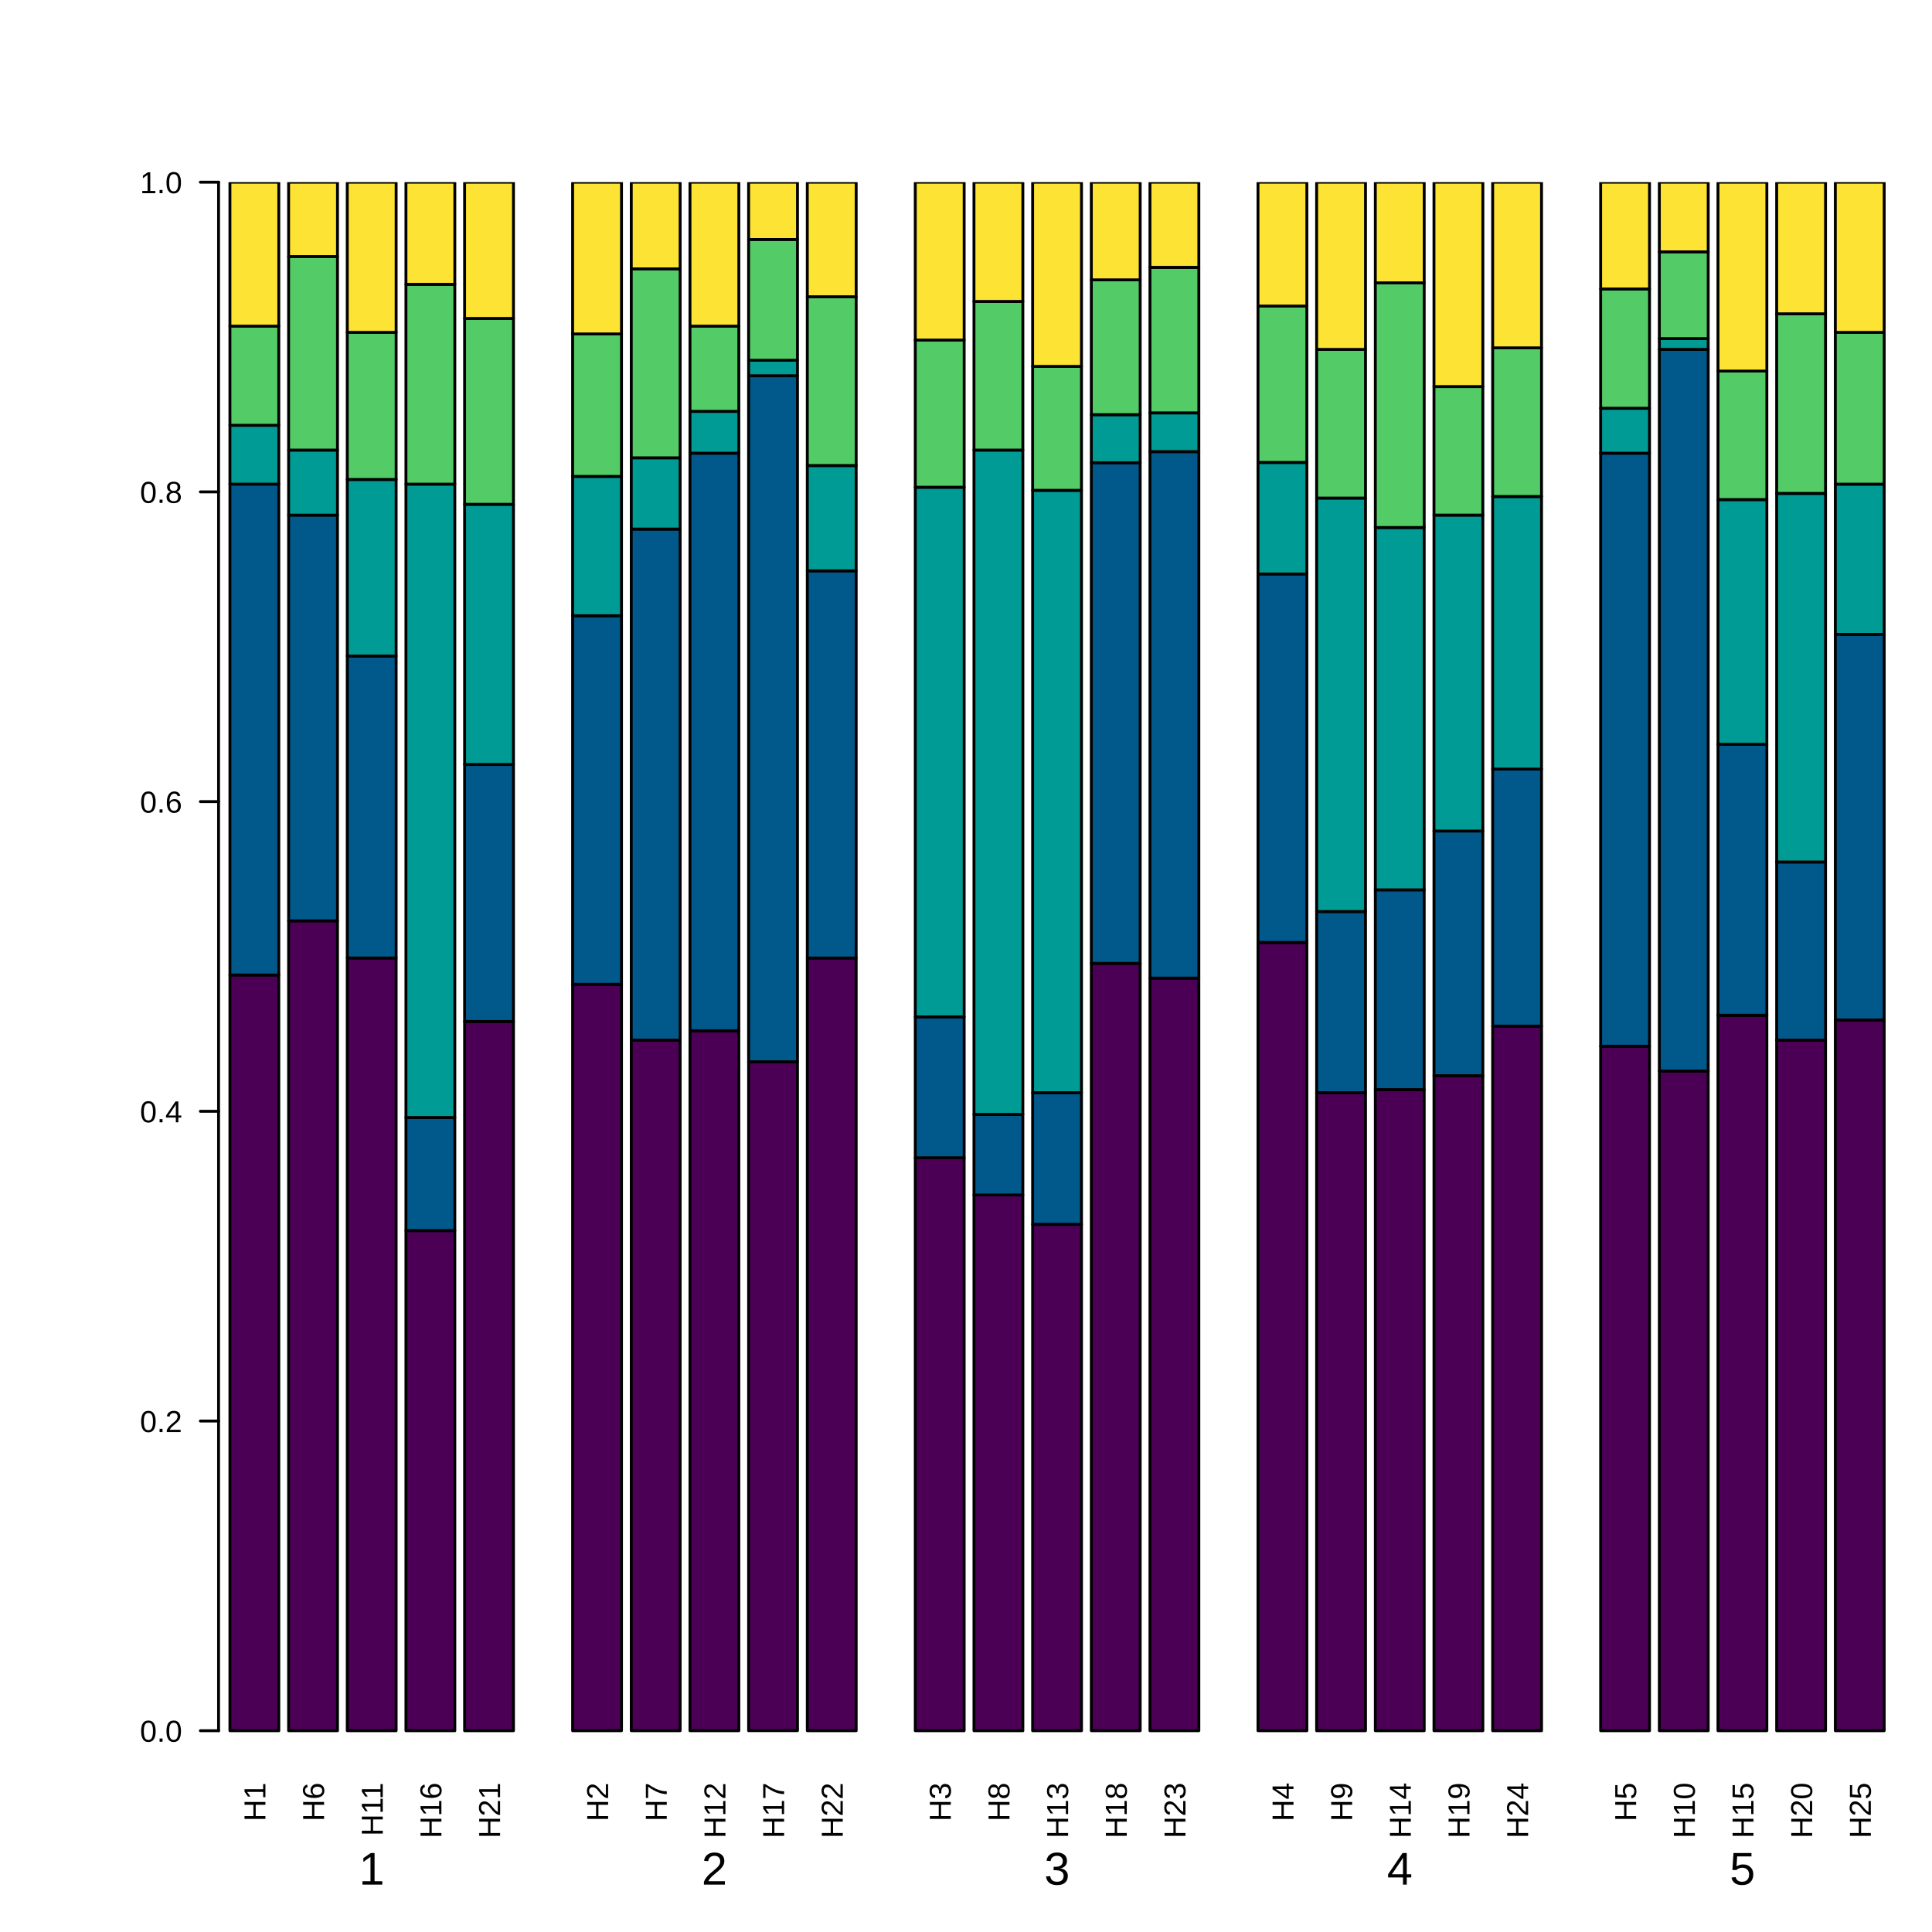
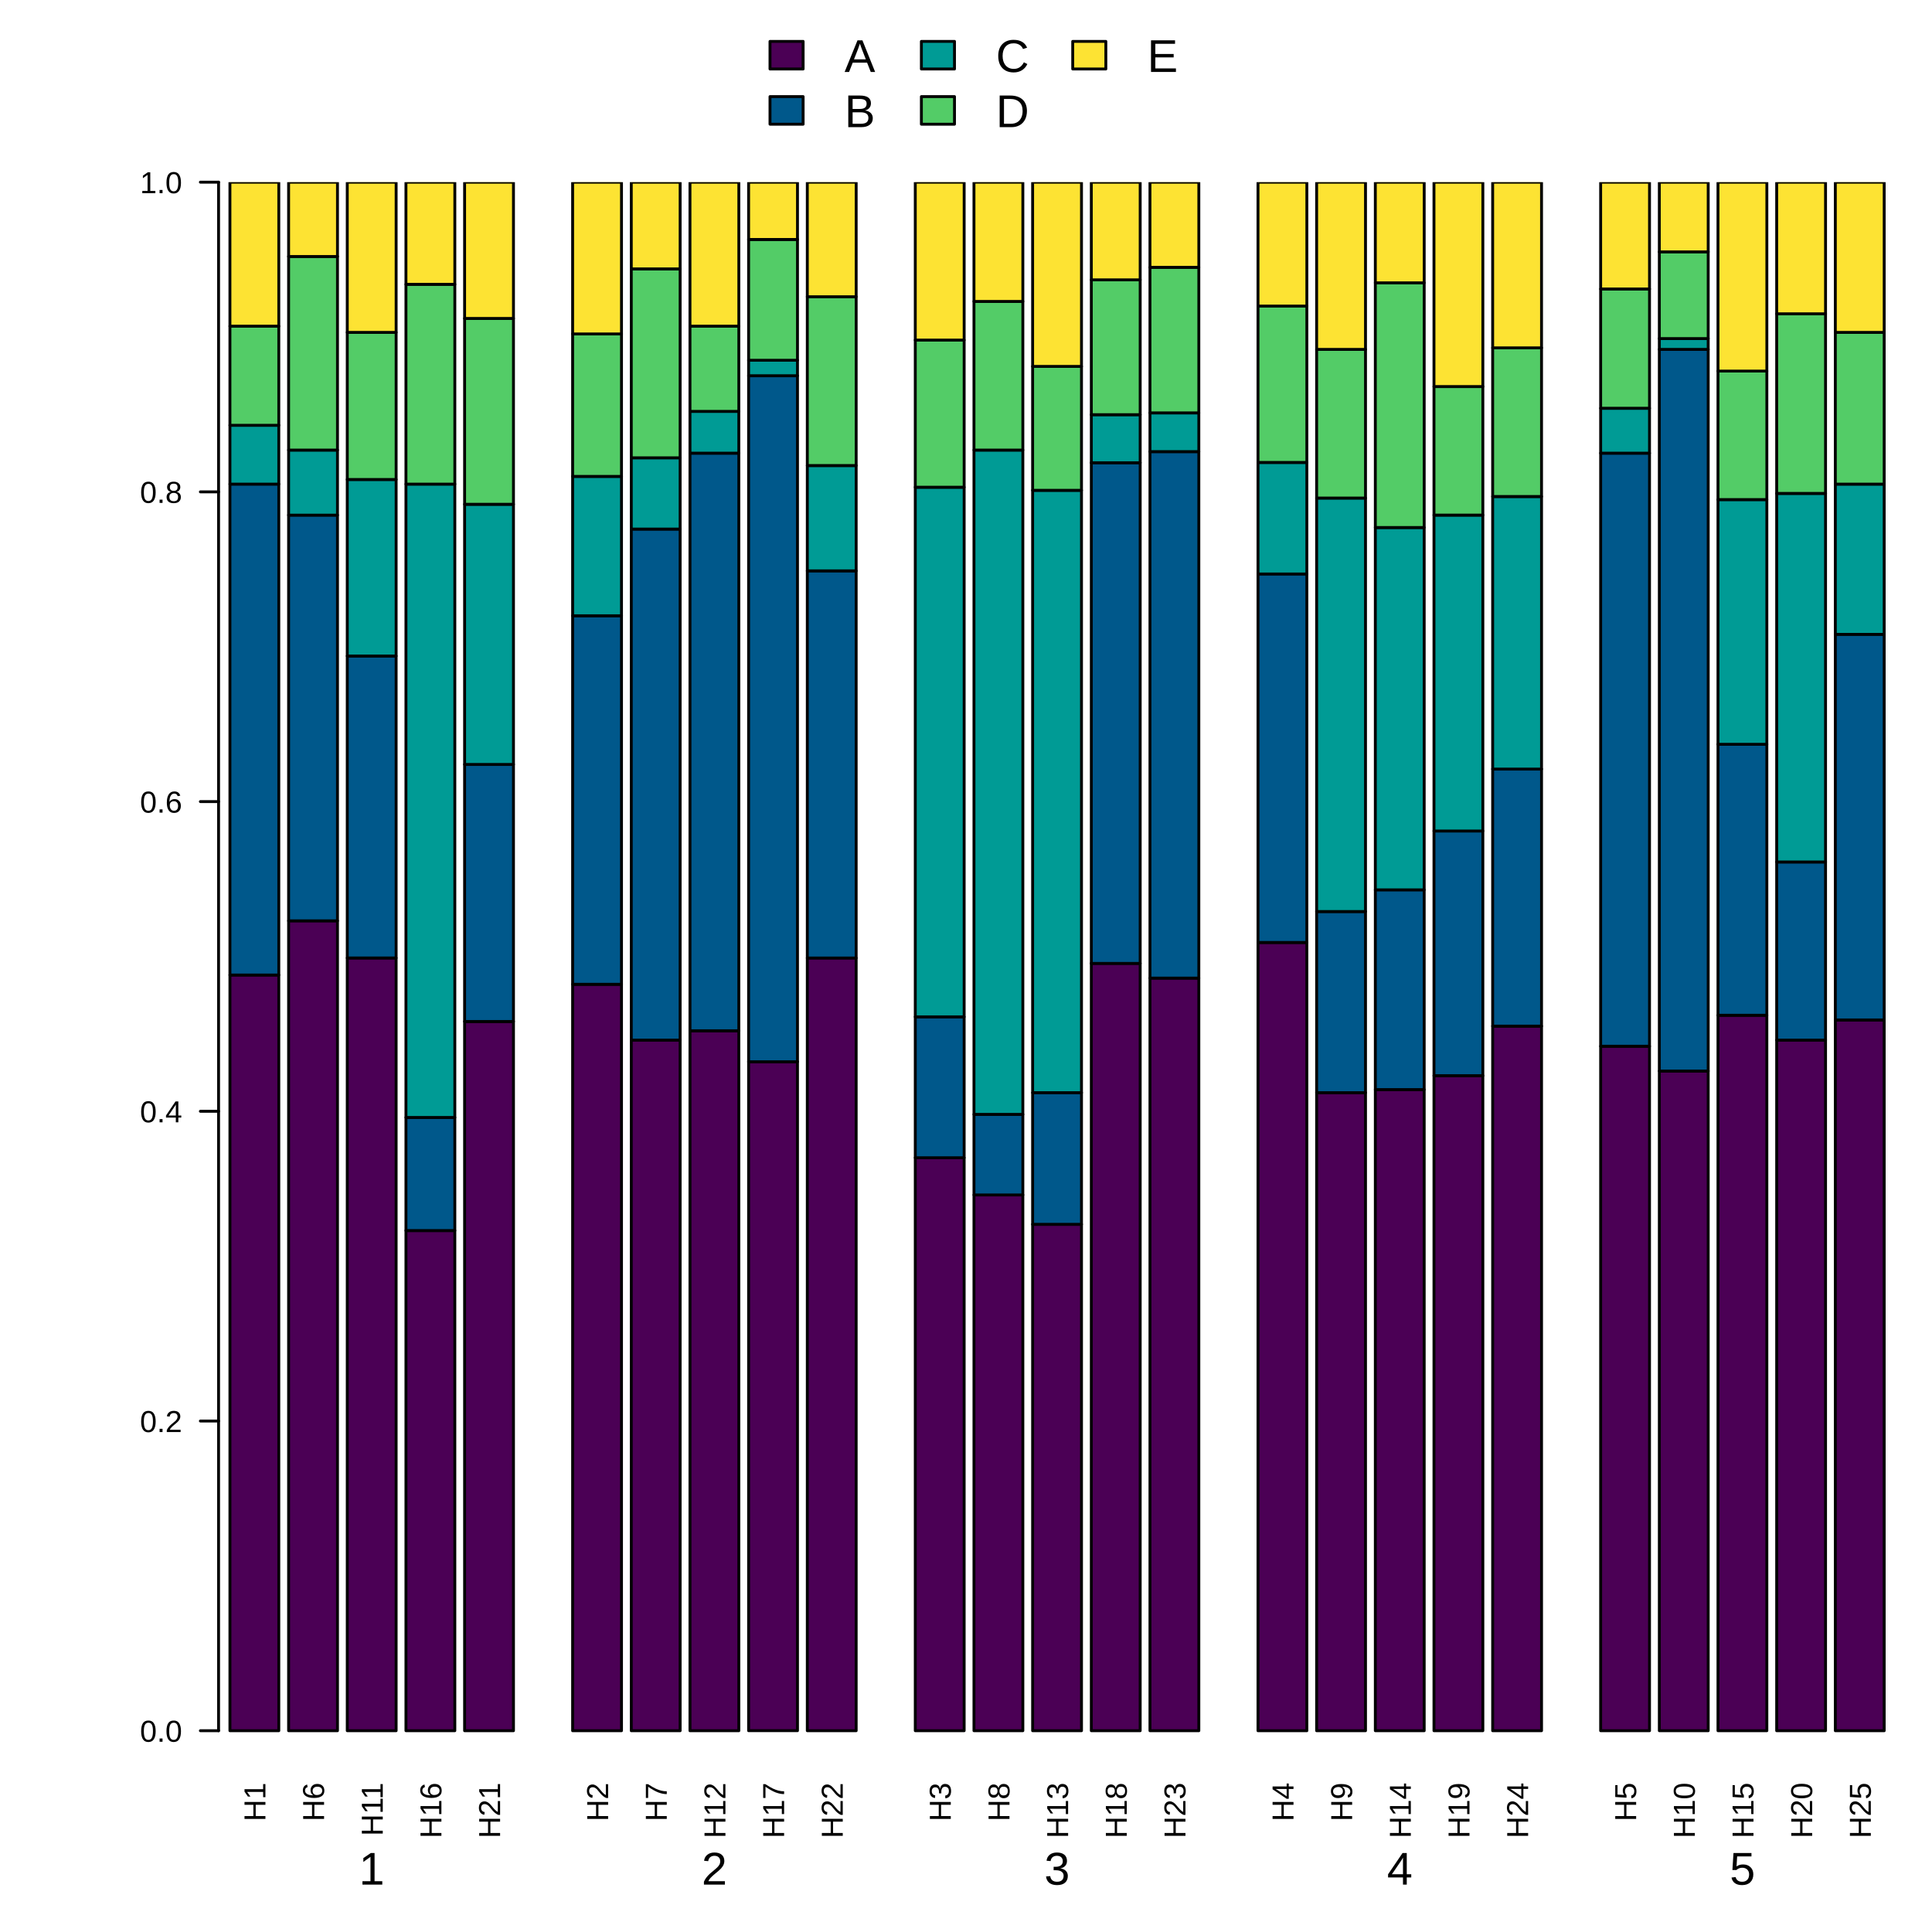
<svg xmlns="http://www.w3.org/2000/svg" class="svglite" width="504.00pt" height="504.00pt" viewBox="0 0 504.00 504.00">
  <defs>
    <style type="text/css">
    .svglite line, .svglite polyline, .svglite polygon, .svglite path, .svglite rect, .svglite circle {
      fill: none;
      stroke: #000000;
      stroke-linecap: round;
      stroke-linejoin: round;
      stroke-miterlimit: 10.00;
    }
    .svglite text {
      white-space: pre;
    }
  </style>
  </defs>
  <rect width="100%" height="100%" style="stroke: none; fill: #FFFFFF;" />
  <defs>
    <clipPath id="cpMC4wMHw1MDQuMDB8MC4wMHw1MDQuMDA=">
      <rect x="0.00" y="0.00" width="504.00" height="504.00" />
    </clipPath>
  </defs>
  <g clip-path="url(#cpMC4wMHw1MDQuMDB8MC4wMHw1MDQuMDA=)">
</g>
  <defs>
    <clipPath id="cpNTcuMDJ8MTQ2LjQyfDQ3LjUyfDUwNC4wMA==">
      <rect x="57.02" y="47.52" width="89.40" height="456.48" />
    </clipPath>
  </defs>
  <g clip-path="url(#cpNTcuMDJ8MTQ2LjQyfDQ3LjUyfDUwNC4wMA==)">
    <rect x="59.98" y="254.35" width="12.75" height="197.14" style="stroke-width: 0.75; fill: #4B0055;" />
    <rect x="59.98" y="126.29" width="12.75" height="128.06" style="stroke-width: 0.75; fill: #00588B;" />
    <rect x="59.98" y="110.94" width="12.75" height="15.35" style="stroke-width: 0.75; fill: #009B95;" />
    <rect x="59.98" y="85.09" width="12.75" height="25.85" style="stroke-width: 0.75; fill: #53CC67;" />
    <rect x="59.98" y="47.52" width="12.75" height="37.57" style="stroke-width: 0.75; fill: #FDE333;" />
    <rect x="75.29" y="240.21" width="12.75" height="211.28" style="stroke-width: 0.75; fill: #4B0055;" />
    <rect x="75.29" y="134.37" width="12.75" height="105.84" style="stroke-width: 0.75; fill: #00588B;" />
    <rect x="75.29" y="117.41" width="12.75" height="16.97" style="stroke-width: 0.75; fill: #009B95;" />
    <rect x="75.29" y="66.91" width="12.75" height="50.50" style="stroke-width: 0.75; fill: #53CC67;" />
    <rect x="75.29" y="47.52" width="12.75" height="19.39" style="stroke-width: 0.75; fill: #FDE333;" />
    <rect x="90.59" y="249.91" width="12.75" height="201.58" style="stroke-width: 0.75; fill: #4B0055;" />
    <rect x="90.59" y="171.13" width="12.75" height="78.77" style="stroke-width: 0.75; fill: #00588B;" />
    <rect x="90.59" y="125.08" width="12.75" height="46.05" style="stroke-width: 0.75; fill: #009B95;" />
    <rect x="90.59" y="86.71" width="12.75" height="38.38" style="stroke-width: 0.75; fill: #53CC67;" />
    <rect x="90.59" y="47.52" width="12.75" height="39.19" style="stroke-width: 0.75; fill: #FDE333;" />
    <rect x="105.90" y="321.01" width="12.75" height="130.48" style="stroke-width: 0.75; fill: #4B0055;" />
    <rect x="105.90" y="291.52" width="12.75" height="29.49" style="stroke-width: 0.75; fill: #00588B;" />
    <rect x="105.90" y="126.29" width="12.75" height="165.22" style="stroke-width: 0.75; fill: #009B95;" />
    <rect x="105.90" y="74.18" width="12.75" height="52.11" style="stroke-width: 0.75; fill: #53CC67;" />
    <rect x="105.90" y="47.52" width="12.75" height="26.66" style="stroke-width: 0.75; fill: #FDE333;" />
    <rect x="121.20" y="266.47" width="12.75" height="185.02" style="stroke-width: 0.75; fill: #4B0055;" />
    <rect x="121.20" y="199.41" width="12.75" height="67.06" style="stroke-width: 0.75; fill: #00588B;" />
    <rect x="121.20" y="131.55" width="12.75" height="67.87" style="stroke-width: 0.75; fill: #009B95;" />
    <rect x="121.20" y="83.07" width="12.75" height="48.48" style="stroke-width: 0.75; fill: #53CC67;" />
    <rect x="121.20" y="47.52" width="12.75" height="35.55" style="stroke-width: 0.75; fill: #FDE333;" />
  </g>
  <g clip-path="url(#cpMC4wMHw1MDQuMDB8MC4wMHw1MDQuMDA=)">
    <text transform="translate(69.24,465.03) rotate(-90)" text-anchor="end" style="font-size: 7.92px; font-family: &quot;Arial&quot;;" textLength="10.98px" lengthAdjust="spacingAndGlyphs">H1</text>
    <text transform="translate(84.54,465.03) rotate(-90)" text-anchor="end" style="font-size: 7.92px; font-family: &quot;Arial&quot;;" textLength="10.98px" lengthAdjust="spacingAndGlyphs">H6</text>
    <text transform="translate(99.85,465.03) rotate(-90)" text-anchor="end" style="font-size: 7.92px; font-family: &quot;Arial&quot;;" textLength="16.01px" lengthAdjust="spacingAndGlyphs">H11</text>
    <text transform="translate(115.15,465.03) rotate(-90)" text-anchor="end" style="font-size: 7.92px; font-family: &quot;Arial&quot;;" textLength="16.01px" lengthAdjust="spacingAndGlyphs">H16</text>
    <text transform="translate(130.46,465.03) rotate(-90)" text-anchor="end" style="font-size: 7.92px; font-family: &quot;Arial&quot;;" textLength="16.01px" lengthAdjust="spacingAndGlyphs">H21</text>
    <line x1="57.02" y1="451.49" x2="57.02" y2="47.52" style="stroke-width: 0.75;" />
    <line x1="57.02" y1="451.49" x2="52.27" y2="451.49" style="stroke-width: 0.75;" />
    <line x1="57.02" y1="370.70" x2="52.27" y2="370.70" style="stroke-width: 0.75;" />
    <line x1="57.02" y1="289.90" x2="52.27" y2="289.90" style="stroke-width: 0.75;" />
    <line x1="57.02" y1="209.11" x2="52.27" y2="209.11" style="stroke-width: 0.75;" />
    <line x1="57.02" y1="128.31" x2="52.27" y2="128.31" style="stroke-width: 0.75;" />
    <line x1="57.02" y1="47.52" x2="52.27" y2="47.52" style="stroke-width: 0.75;" />
    <text x="47.52" y="454.37" text-anchor="end" style="font-size: 7.92px; font-family: &quot;Arial&quot;;" textLength="12.58px" lengthAdjust="spacingAndGlyphs">0.0</text>
    <text x="47.52" y="373.58" text-anchor="end" style="font-size: 7.92px; font-family: &quot;Arial&quot;;" textLength="12.58px" lengthAdjust="spacingAndGlyphs">0.2</text>
    <text x="47.52" y="292.78" text-anchor="end" style="font-size: 7.92px; font-family: &quot;Arial&quot;;" textLength="12.58px" lengthAdjust="spacingAndGlyphs">0.4</text>
    <text x="47.52" y="211.99" text-anchor="end" style="font-size: 7.92px; font-family: &quot;Arial&quot;;" textLength="12.58px" lengthAdjust="spacingAndGlyphs">0.6</text>
    <text x="47.52" y="131.19" text-anchor="end" style="font-size: 7.92px; font-family: &quot;Arial&quot;;" textLength="12.58px" lengthAdjust="spacingAndGlyphs">0.8</text>
    <text x="47.52" y="50.40" text-anchor="end" style="font-size: 7.92px; font-family: &quot;Arial&quot;;" textLength="12.58px" lengthAdjust="spacingAndGlyphs">1.0</text>
    <text x="96.97" y="491.64" text-anchor="middle" style="font-size: 12.00px; font-family: &quot;Arial&quot;;" textLength="7.64px" lengthAdjust="spacingAndGlyphs">1</text>
  </g>
  <defs>
    <clipPath id="cpMTQ2LjQyfDIzNS44MXw0Ny41Mnw1MDQuMDA=">
      <rect x="146.42" y="47.52" width="89.40" height="456.48" />
    </clipPath>
  </defs>
  <g clip-path="url(#cpMTQ2LjQyfDIzNS44MXw0Ny41Mnw1MDQuMDA=)">
    <rect x="149.38" y="256.78" width="12.75" height="194.71" style="stroke-width: 0.75; fill: #4B0055;" />
    <rect x="149.38" y="160.63" width="12.75" height="96.14" style="stroke-width: 0.75; fill: #00588B;" />
    <rect x="149.38" y="124.27" width="12.75" height="36.36" style="stroke-width: 0.75; fill: #009B95;" />
    <rect x="149.38" y="87.11" width="12.75" height="37.17" style="stroke-width: 0.75; fill: #53CC67;" />
    <rect x="149.38" y="47.52" width="12.75" height="39.59" style="stroke-width: 0.75; fill: #FDE333;" />
    <rect x="164.68" y="271.32" width="12.75" height="180.17" style="stroke-width: 0.75; fill: #4B0055;" />
    <rect x="164.68" y="138.01" width="12.75" height="133.31" style="stroke-width: 0.75; fill: #00588B;" />
    <rect x="164.68" y="119.43" width="12.75" height="18.58" style="stroke-width: 0.75; fill: #009B95;" />
    <rect x="164.68" y="70.14" width="12.75" height="49.28" style="stroke-width: 0.75; fill: #53CC67;" />
    <rect x="164.68" y="47.52" width="12.75" height="22.62" style="stroke-width: 0.75; fill: #FDE333;" />
    <rect x="179.99" y="268.90" width="12.75" height="182.59" style="stroke-width: 0.75; fill: #4B0055;" />
    <rect x="179.99" y="118.21" width="12.75" height="150.68" style="stroke-width: 0.75; fill: #00588B;" />
    <rect x="179.99" y="107.31" width="12.75" height="10.91" style="stroke-width: 0.75; fill: #009B95;" />
    <rect x="179.99" y="85.09" width="12.75" height="22.22" style="stroke-width: 0.75; fill: #53CC67;" />
    <rect x="179.99" y="47.52" width="12.75" height="37.57" style="stroke-width: 0.75; fill: #FDE333;" />
    <rect x="195.29" y="276.97" width="12.75" height="174.51" style="stroke-width: 0.75; fill: #4B0055;" />
    <rect x="195.29" y="98.02" width="12.75" height="178.96" style="stroke-width: 0.75; fill: #00588B;" />
    <rect x="195.29" y="93.98" width="12.75" height="4.04" style="stroke-width: 0.75; fill: #009B95;" />
    <rect x="195.29" y="62.47" width="12.75" height="31.51" style="stroke-width: 0.75; fill: #53CC67;" />
    <rect x="195.29" y="47.52" width="12.75" height="14.95" style="stroke-width: 0.75; fill: #FDE333;" />
    <rect x="210.60" y="249.91" width="12.75" height="201.58" style="stroke-width: 0.75; fill: #4B0055;" />
    <rect x="210.60" y="148.92" width="12.75" height="100.99" style="stroke-width: 0.75; fill: #00588B;" />
    <rect x="210.60" y="121.45" width="12.75" height="27.47" style="stroke-width: 0.75; fill: #009B95;" />
    <rect x="210.60" y="77.41" width="12.75" height="44.03" style="stroke-width: 0.75; fill: #53CC67;" />
    <rect x="210.60" y="47.52" width="12.75" height="29.89" style="stroke-width: 0.75; fill: #FDE333;" />
  </g>
  <g clip-path="url(#cpMC4wMHw1MDQuMDB8MC4wMHw1MDQuMDA=)">
    <text transform="translate(158.64,465.03) rotate(-90)" text-anchor="end" style="font-size: 7.92px; font-family: &quot;Arial&quot;;" textLength="10.98px" lengthAdjust="spacingAndGlyphs">H2</text>
    <text transform="translate(173.94,465.03) rotate(-90)" text-anchor="end" style="font-size: 7.92px; font-family: &quot;Arial&quot;;" textLength="10.98px" lengthAdjust="spacingAndGlyphs">H7</text>
    <text transform="translate(189.24,465.03) rotate(-90)" text-anchor="end" style="font-size: 7.92px; font-family: &quot;Arial&quot;;" textLength="16.01px" lengthAdjust="spacingAndGlyphs">H12</text>
    <text transform="translate(204.55,465.03) rotate(-90)" text-anchor="end" style="font-size: 7.92px; font-family: &quot;Arial&quot;;" textLength="16.01px" lengthAdjust="spacingAndGlyphs">H17</text>
    <text transform="translate(219.85,465.03) rotate(-90)" text-anchor="end" style="font-size: 7.92px; font-family: &quot;Arial&quot;;" textLength="16.01px" lengthAdjust="spacingAndGlyphs">H22</text>
    <text x="186.36" y="491.64" text-anchor="middle" style="font-size: 12.00px; font-family: &quot;Arial&quot;;" textLength="7.64px" lengthAdjust="spacingAndGlyphs">2</text>
  </g>
  <defs>
    <clipPath id="cpMjM1LjgxfDMyNS4yMXw0Ny41Mnw1MDQuMDA=">
      <rect x="235.81" y="47.52" width="89.40" height="456.48" />
    </clipPath>
  </defs>
  <g clip-path="url(#cpMjM1LjgxfDMyNS4yMXw0Ny41Mnw1MDQuMDA=)">
    <rect x="238.77" y="302.02" width="12.75" height="149.47" style="stroke-width: 0.75; fill: #4B0055;" />
    <rect x="238.77" y="265.26" width="12.75" height="36.76" style="stroke-width: 0.75; fill: #00588B;" />
    <rect x="238.77" y="127.10" width="12.75" height="138.16" style="stroke-width: 0.75; fill: #009B95;" />
    <rect x="238.77" y="88.72" width="12.75" height="38.38" style="stroke-width: 0.75; fill: #53CC67;" />
    <rect x="238.77" y="47.52" width="12.75" height="41.20" style="stroke-width: 0.75; fill: #FDE333;" />
    <rect x="254.08" y="311.72" width="12.75" height="139.77" style="stroke-width: 0.75; fill: #4B0055;" />
    <rect x="254.08" y="290.71" width="12.75" height="21.01" style="stroke-width: 0.75; fill: #00588B;" />
    <rect x="254.08" y="117.41" width="12.75" height="173.30" style="stroke-width: 0.75; fill: #009B95;" />
    <rect x="254.08" y="78.63" width="12.75" height="38.78" style="stroke-width: 0.75; fill: #53CC67;" />
    <rect x="254.08" y="47.52" width="12.75" height="31.11" style="stroke-width: 0.75; fill: #FDE333;" />
    <rect x="269.38" y="319.39" width="12.75" height="132.10" style="stroke-width: 0.75; fill: #4B0055;" />
    <rect x="269.38" y="285.05" width="12.75" height="34.34" style="stroke-width: 0.75; fill: #00588B;" />
    <rect x="269.38" y="127.91" width="12.75" height="157.14" style="stroke-width: 0.75; fill: #009B95;" />
    <rect x="269.38" y="95.59" width="12.75" height="32.32" style="stroke-width: 0.75; fill: #53CC67;" />
    <rect x="269.38" y="47.52" width="12.75" height="48.07" style="stroke-width: 0.75; fill: #FDE333;" />
    <rect x="284.69" y="251.32" width="12.75" height="200.17" style="stroke-width: 0.75; fill: #4B0055;" />
    <rect x="284.69" y="120.71" width="12.75" height="130.61" style="stroke-width: 0.75; fill: #00588B;" />
    <rect x="284.69" y="108.18" width="12.75" height="12.54" style="stroke-width: 0.75; fill: #009B95;" />
    <rect x="284.69" y="73.00" width="12.75" height="35.18" style="stroke-width: 0.75; fill: #53CC67;" />
    <rect x="284.69" y="47.52" width="12.75" height="25.48" style="stroke-width: 0.75; fill: #FDE333;" />
    <rect x="299.99" y="255.16" width="12.75" height="196.33" style="stroke-width: 0.75; fill: #4B0055;" />
    <rect x="299.99" y="117.81" width="12.75" height="137.35" style="stroke-width: 0.75; fill: #00588B;" />
    <rect x="299.99" y="107.71" width="12.75" height="10.10" style="stroke-width: 0.75; fill: #009B95;" />
    <rect x="299.99" y="69.74" width="12.75" height="37.97" style="stroke-width: 0.75; fill: #53CC67;" />
    <rect x="299.99" y="47.52" width="12.75" height="22.22" style="stroke-width: 0.75; fill: #FDE333;" />
  </g>
  <g clip-path="url(#cpMC4wMHw1MDQuMDB8MC4wMHw1MDQuMDA=)">
    <text transform="translate(248.03,465.03) rotate(-90)" text-anchor="end" style="font-size: 7.92px; font-family: &quot;Arial&quot;;" textLength="10.98px" lengthAdjust="spacingAndGlyphs">H3</text>
    <text transform="translate(263.34,465.03) rotate(-90)" text-anchor="end" style="font-size: 7.92px; font-family: &quot;Arial&quot;;" textLength="10.98px" lengthAdjust="spacingAndGlyphs">H8</text>
    <text transform="translate(278.64,465.03) rotate(-90)" text-anchor="end" style="font-size: 7.92px; font-family: &quot;Arial&quot;;" textLength="16.01px" lengthAdjust="spacingAndGlyphs">H13</text>
    <text transform="translate(293.94,465.03) rotate(-90)" text-anchor="end" style="font-size: 7.92px; font-family: &quot;Arial&quot;;" textLength="16.01px" lengthAdjust="spacingAndGlyphs">H18</text>
    <text transform="translate(309.25,465.03) rotate(-90)" text-anchor="end" style="font-size: 7.92px; font-family: &quot;Arial&quot;;" textLength="16.01px" lengthAdjust="spacingAndGlyphs">H23</text>
    <text x="275.76" y="491.64" text-anchor="middle" style="font-size: 12.00px; font-family: &quot;Arial&quot;;" textLength="7.64px" lengthAdjust="spacingAndGlyphs">3</text>
  </g>
  <defs>
    <clipPath id="cpMzI1LjIxfDQxNC42MHw0Ny41Mnw1MDQuMDA=">
      <rect x="325.21" y="47.52" width="89.40" height="456.48" />
    </clipPath>
  </defs>
  <g clip-path="url(#cpMzI1LjIxfDQxNC42MHw0Ny41Mnw1MDQuMDA=)">
    <rect x="328.17" y="245.87" width="12.75" height="205.62" style="stroke-width: 0.75; fill: #4B0055;" />
    <rect x="328.17" y="149.72" width="12.75" height="96.14" style="stroke-width: 0.75; fill: #00588B;" />
    <rect x="328.17" y="120.64" width="12.75" height="29.09" style="stroke-width: 0.75; fill: #009B95;" />
    <rect x="328.17" y="79.84" width="12.75" height="40.80" style="stroke-width: 0.75; fill: #53CC67;" />
    <rect x="328.17" y="47.52" width="12.75" height="32.32" style="stroke-width: 0.75; fill: #FDE333;" />
    <rect x="343.47" y="285.05" width="12.75" height="166.44" style="stroke-width: 0.75; fill: #4B0055;" />
    <rect x="343.47" y="237.79" width="12.75" height="47.26" style="stroke-width: 0.75; fill: #00588B;" />
    <rect x="343.47" y="129.93" width="12.75" height="107.86" style="stroke-width: 0.75; fill: #009B95;" />
    <rect x="343.47" y="91.15" width="12.75" height="38.78" style="stroke-width: 0.75; fill: #53CC67;" />
    <rect x="343.47" y="47.52" width="12.75" height="43.63" style="stroke-width: 0.75; fill: #FDE333;" />
    <rect x="358.78" y="284.25" width="12.75" height="167.24" style="stroke-width: 0.75; fill: #4B0055;" />
    <rect x="358.78" y="232.13" width="12.75" height="52.11" style="stroke-width: 0.75; fill: #00588B;" />
    <rect x="358.78" y="137.61" width="12.75" height="94.53" style="stroke-width: 0.75; fill: #009B95;" />
    <rect x="358.78" y="73.78" width="12.75" height="63.83" style="stroke-width: 0.75; fill: #53CC67;" />
    <rect x="358.78" y="47.52" width="12.75" height="26.26" style="stroke-width: 0.75; fill: #FDE333;" />
    <rect x="374.08" y="280.61" width="12.75" height="170.88" style="stroke-width: 0.75; fill: #4B0055;" />
    <rect x="374.08" y="216.78" width="12.75" height="63.83" style="stroke-width: 0.75; fill: #00588B;" />
    <rect x="374.08" y="134.37" width="12.75" height="82.41" style="stroke-width: 0.75; fill: #009B95;" />
    <rect x="374.08" y="100.84" width="12.75" height="33.53" style="stroke-width: 0.75; fill: #53CC67;" />
    <rect x="374.08" y="47.52" width="12.75" height="53.32" style="stroke-width: 0.75; fill: #FDE333;" />
    <rect x="389.39" y="267.68" width="12.75" height="183.81" style="stroke-width: 0.75; fill: #4B0055;" />
    <rect x="389.39" y="200.62" width="12.75" height="67.06" style="stroke-width: 0.75; fill: #00588B;" />
    <rect x="389.39" y="129.53" width="12.75" height="71.10" style="stroke-width: 0.75; fill: #009B95;" />
    <rect x="389.39" y="90.74" width="12.75" height="38.78" style="stroke-width: 0.75; fill: #53CC67;" />
    <rect x="389.39" y="47.52" width="12.75" height="43.22" style="stroke-width: 0.75; fill: #FDE333;" />
  </g>
  <g clip-path="url(#cpMC4wMHw1MDQuMDB8MC4wMHw1MDQuMDA=)">
    <text transform="translate(337.43,465.03) rotate(-90)" text-anchor="end" style="font-size: 7.92px; font-family: &quot;Arial&quot;;" textLength="10.98px" lengthAdjust="spacingAndGlyphs">H4</text>
    <text transform="translate(352.73,465.03) rotate(-90)" text-anchor="end" style="font-size: 7.92px; font-family: &quot;Arial&quot;;" textLength="10.98px" lengthAdjust="spacingAndGlyphs">H9</text>
    <text transform="translate(368.04,465.03) rotate(-90)" text-anchor="end" style="font-size: 7.92px; font-family: &quot;Arial&quot;;" textLength="16.01px" lengthAdjust="spacingAndGlyphs">H14</text>
    <text transform="translate(383.34,465.03) rotate(-90)" text-anchor="end" style="font-size: 7.92px; font-family: &quot;Arial&quot;;" textLength="16.01px" lengthAdjust="spacingAndGlyphs">H19</text>
    <text transform="translate(398.64,465.03) rotate(-90)" text-anchor="end" style="font-size: 7.92px; font-family: &quot;Arial&quot;;" textLength="16.01px" lengthAdjust="spacingAndGlyphs">H24</text>
    <text x="365.16" y="491.64" text-anchor="middle" style="font-size: 12.00px; font-family: &quot;Arial&quot;;" textLength="7.64px" lengthAdjust="spacingAndGlyphs">4</text>
  </g>
  <defs>
    <clipPath id="cpNDE0LjYwfDUwNC4wMHw0Ny41Mnw1MDQuMDA=">
      <rect x="414.60" y="47.52" width="89.40" height="456.48" />
    </clipPath>
  </defs>
  <g clip-path="url(#cpNDE0LjYwfDUwNC4wMHw0Ny41Mnw1MDQuMDA=)">
    <rect x="417.56" y="272.94" width="12.75" height="178.55" style="stroke-width: 0.75; fill: #4B0055;" />
    <rect x="417.56" y="118.21" width="12.75" height="154.72" style="stroke-width: 0.75; fill: #00588B;" />
    <rect x="417.56" y="106.50" width="12.75" height="11.72" style="stroke-width: 0.75; fill: #009B95;" />
    <rect x="417.56" y="75.39" width="12.75" height="31.11" style="stroke-width: 0.75; fill: #53CC67;" />
    <rect x="417.56" y="47.52" width="12.75" height="27.87" style="stroke-width: 0.75; fill: #FDE333;" />
    <rect x="432.87" y="279.40" width="12.75" height="172.09" style="stroke-width: 0.75; fill: #4B0055;" />
    <rect x="432.87" y="91.15" width="12.75" height="188.25" style="stroke-width: 0.75; fill: #00588B;" />
    <rect x="432.87" y="88.32" width="12.75" height="2.83" style="stroke-width: 0.75; fill: #009B95;" />
    <rect x="432.87" y="65.70" width="12.75" height="22.62" style="stroke-width: 0.75; fill: #53CC67;" />
    <rect x="432.87" y="47.52" width="12.75" height="18.18" style="stroke-width: 0.75; fill: #FDE333;" />
    <rect x="448.17" y="264.86" width="12.75" height="186.63" style="stroke-width: 0.75; fill: #4B0055;" />
    <rect x="448.17" y="194.16" width="12.75" height="70.69" style="stroke-width: 0.75; fill: #00588B;" />
    <rect x="448.17" y="130.33" width="12.75" height="63.83" style="stroke-width: 0.75; fill: #009B95;" />
    <rect x="448.17" y="96.80" width="12.75" height="33.53" style="stroke-width: 0.75; fill: #53CC67;" />
    <rect x="448.17" y="47.52" width="12.75" height="49.28" style="stroke-width: 0.75; fill: #FDE333;" />
    <rect x="463.48" y="271.32" width="12.75" height="180.17" style="stroke-width: 0.75; fill: #4B0055;" />
    <rect x="463.48" y="224.86" width="12.75" height="46.46" style="stroke-width: 0.75; fill: #00588B;" />
    <rect x="463.48" y="128.72" width="12.75" height="96.14" style="stroke-width: 0.75; fill: #009B95;" />
    <rect x="463.48" y="81.86" width="12.75" height="46.86" style="stroke-width: 0.75; fill: #53CC67;" />
    <rect x="463.48" y="47.52" width="12.75" height="34.34" style="stroke-width: 0.75; fill: #FDE333;" />
    <rect x="478.78" y="266.07" width="12.75" height="185.42" style="stroke-width: 0.75; fill: #4B0055;" />
    <rect x="478.78" y="165.48" width="12.75" height="100.59" style="stroke-width: 0.75; fill: #00588B;" />
    <rect x="478.78" y="126.29" width="12.75" height="39.19" style="stroke-width: 0.75; fill: #009B95;" />
    <rect x="478.78" y="86.71" width="12.75" height="39.59" style="stroke-width: 0.75; fill: #53CC67;" />
    <rect x="478.78" y="47.52" width="12.75" height="39.19" style="stroke-width: 0.75; fill: #FDE333;" />
  </g>
  <g clip-path="url(#cpMC4wMHw1MDQuMDB8MC4wMHw1MDQuMDA=)">
    <text transform="translate(426.82,465.03) rotate(-90)" text-anchor="end" style="font-size: 7.92px; font-family: &quot;Arial&quot;;" textLength="10.98px" lengthAdjust="spacingAndGlyphs">H5</text>
    <text transform="translate(442.13,465.03) rotate(-90)" text-anchor="end" style="font-size: 7.92px; font-family: &quot;Arial&quot;;" textLength="16.01px" lengthAdjust="spacingAndGlyphs">H10</text>
    <text transform="translate(457.43,465.03) rotate(-90)" text-anchor="end" style="font-size: 7.92px; font-family: &quot;Arial&quot;;" textLength="16.01px" lengthAdjust="spacingAndGlyphs">H15</text>
    <text transform="translate(472.74,465.03) rotate(-90)" text-anchor="end" style="font-size: 7.92px; font-family: &quot;Arial&quot;;" textLength="16.01px" lengthAdjust="spacingAndGlyphs">H20</text>
    <text transform="translate(488.04,465.03) rotate(-90)" text-anchor="end" style="font-size: 7.92px; font-family: &quot;Arial&quot;;" textLength="16.01px" lengthAdjust="spacingAndGlyphs">H25</text>
    <text x="454.55" y="491.64" text-anchor="middle" style="font-size: 12.00px; font-family: &quot;Arial&quot;;" textLength="7.64px" lengthAdjust="spacingAndGlyphs">5</text>
+     <rect x="200.87" y="10.80" width="8.64" height="7.20" style="stroke-width: 0.75; fill: #4B0055;" />
+     <rect x="200.87" y="25.20" width="8.64" height="7.20" style="stroke-width: 0.75; fill: #00588B;" />
+     <rect x="240.36" y="10.80" width="8.64" height="7.20" style="stroke-width: 0.75; fill: #009B95;" />
+     <rect x="240.36" y="25.20" width="8.64" height="7.20" style="stroke-width: 0.75; fill: #53CC67;" />
+     <rect x="279.84" y="10.80" width="8.64" height="7.20" style="stroke-width: 0.75; fill: #FDE333;" />
+     <text x="220.31" y="18.77" style="font-size: 12.00px; font-family: &quot;Arial&quot;;" textLength="8.21px" lengthAdjust="spacingAndGlyphs">A</text>
+     <text x="220.31" y="33.17" style="font-size: 12.00px; font-family: &quot;Arial&quot;;" textLength="8.24px" lengthAdjust="spacingAndGlyphs">B</text>
+     <text x="259.80" y="18.77" style="font-size: 12.00px; font-family: &quot;Arial&quot;;" textLength="8.38px" lengthAdjust="spacingAndGlyphs">C</text>
+     <text x="259.80" y="33.17" style="font-size: 12.00px; font-family: &quot;Arial&quot;;" textLength="9.24px" lengthAdjust="spacingAndGlyphs">D</text>
+     <text x="299.28" y="18.77" style="font-size: 12.00px; font-family: &quot;Arial&quot;;" textLength="7.58px" lengthAdjust="spacingAndGlyphs">E</text>
  </g>
</svg>
